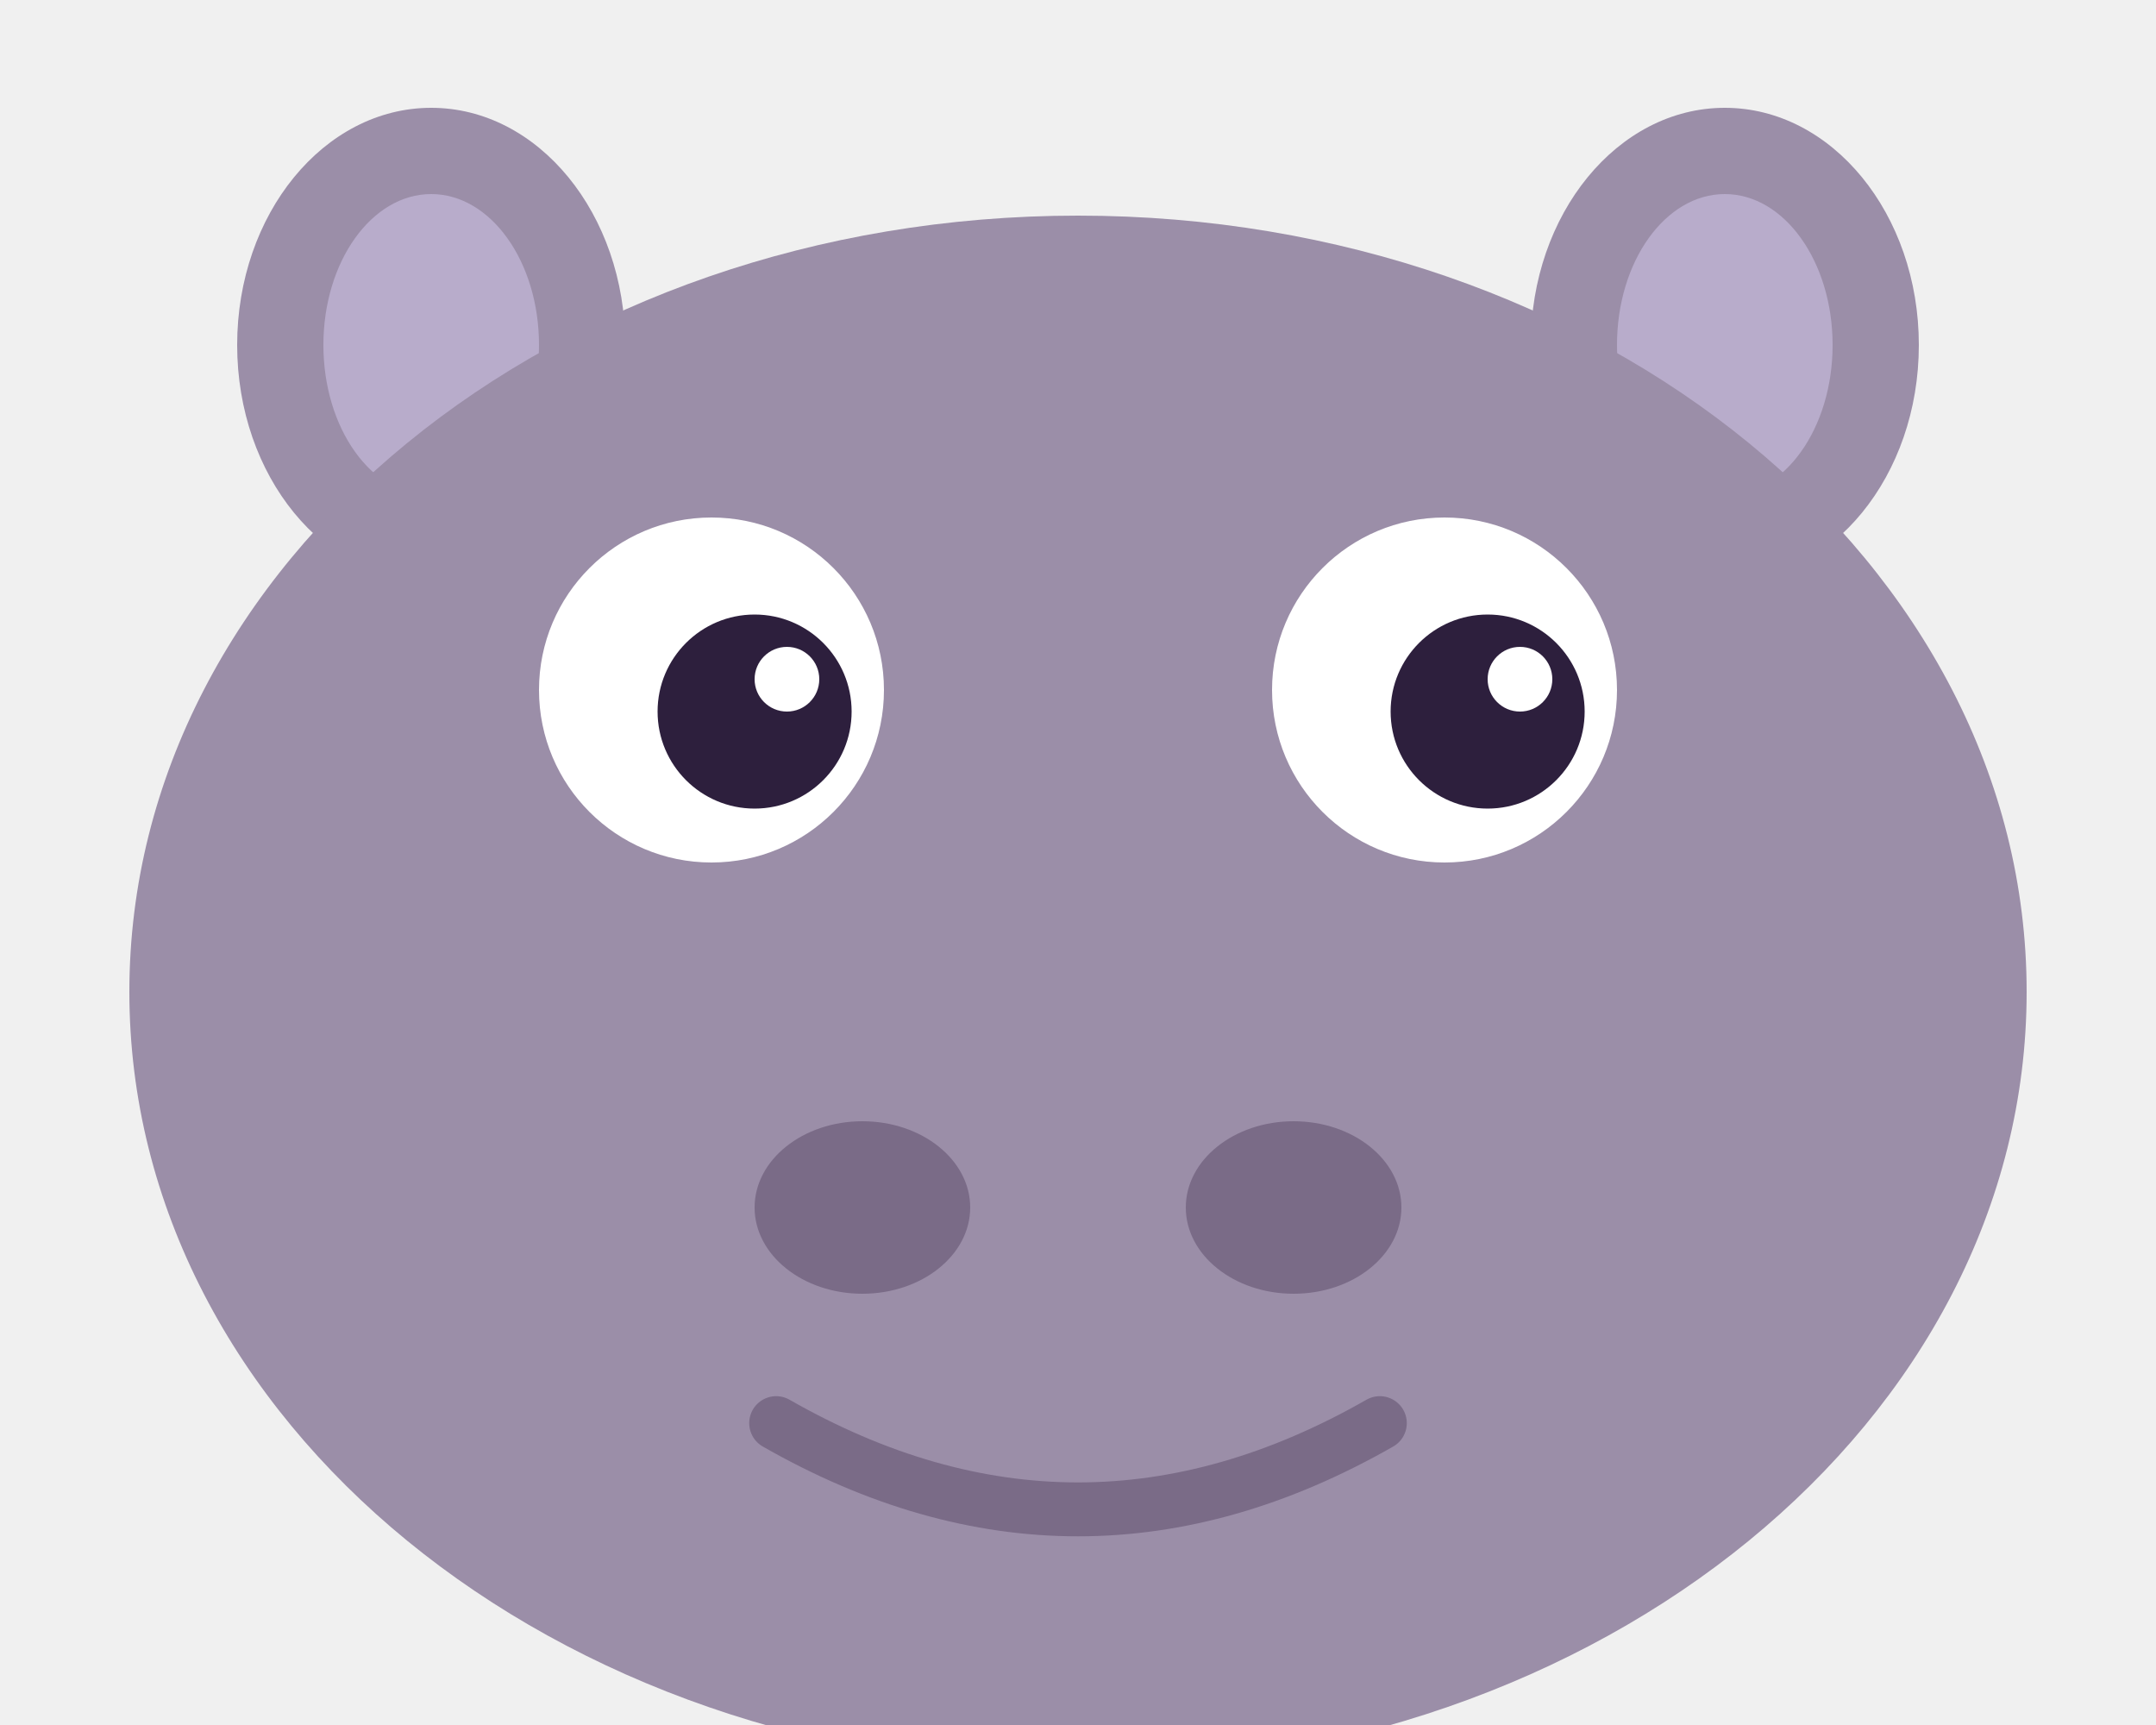
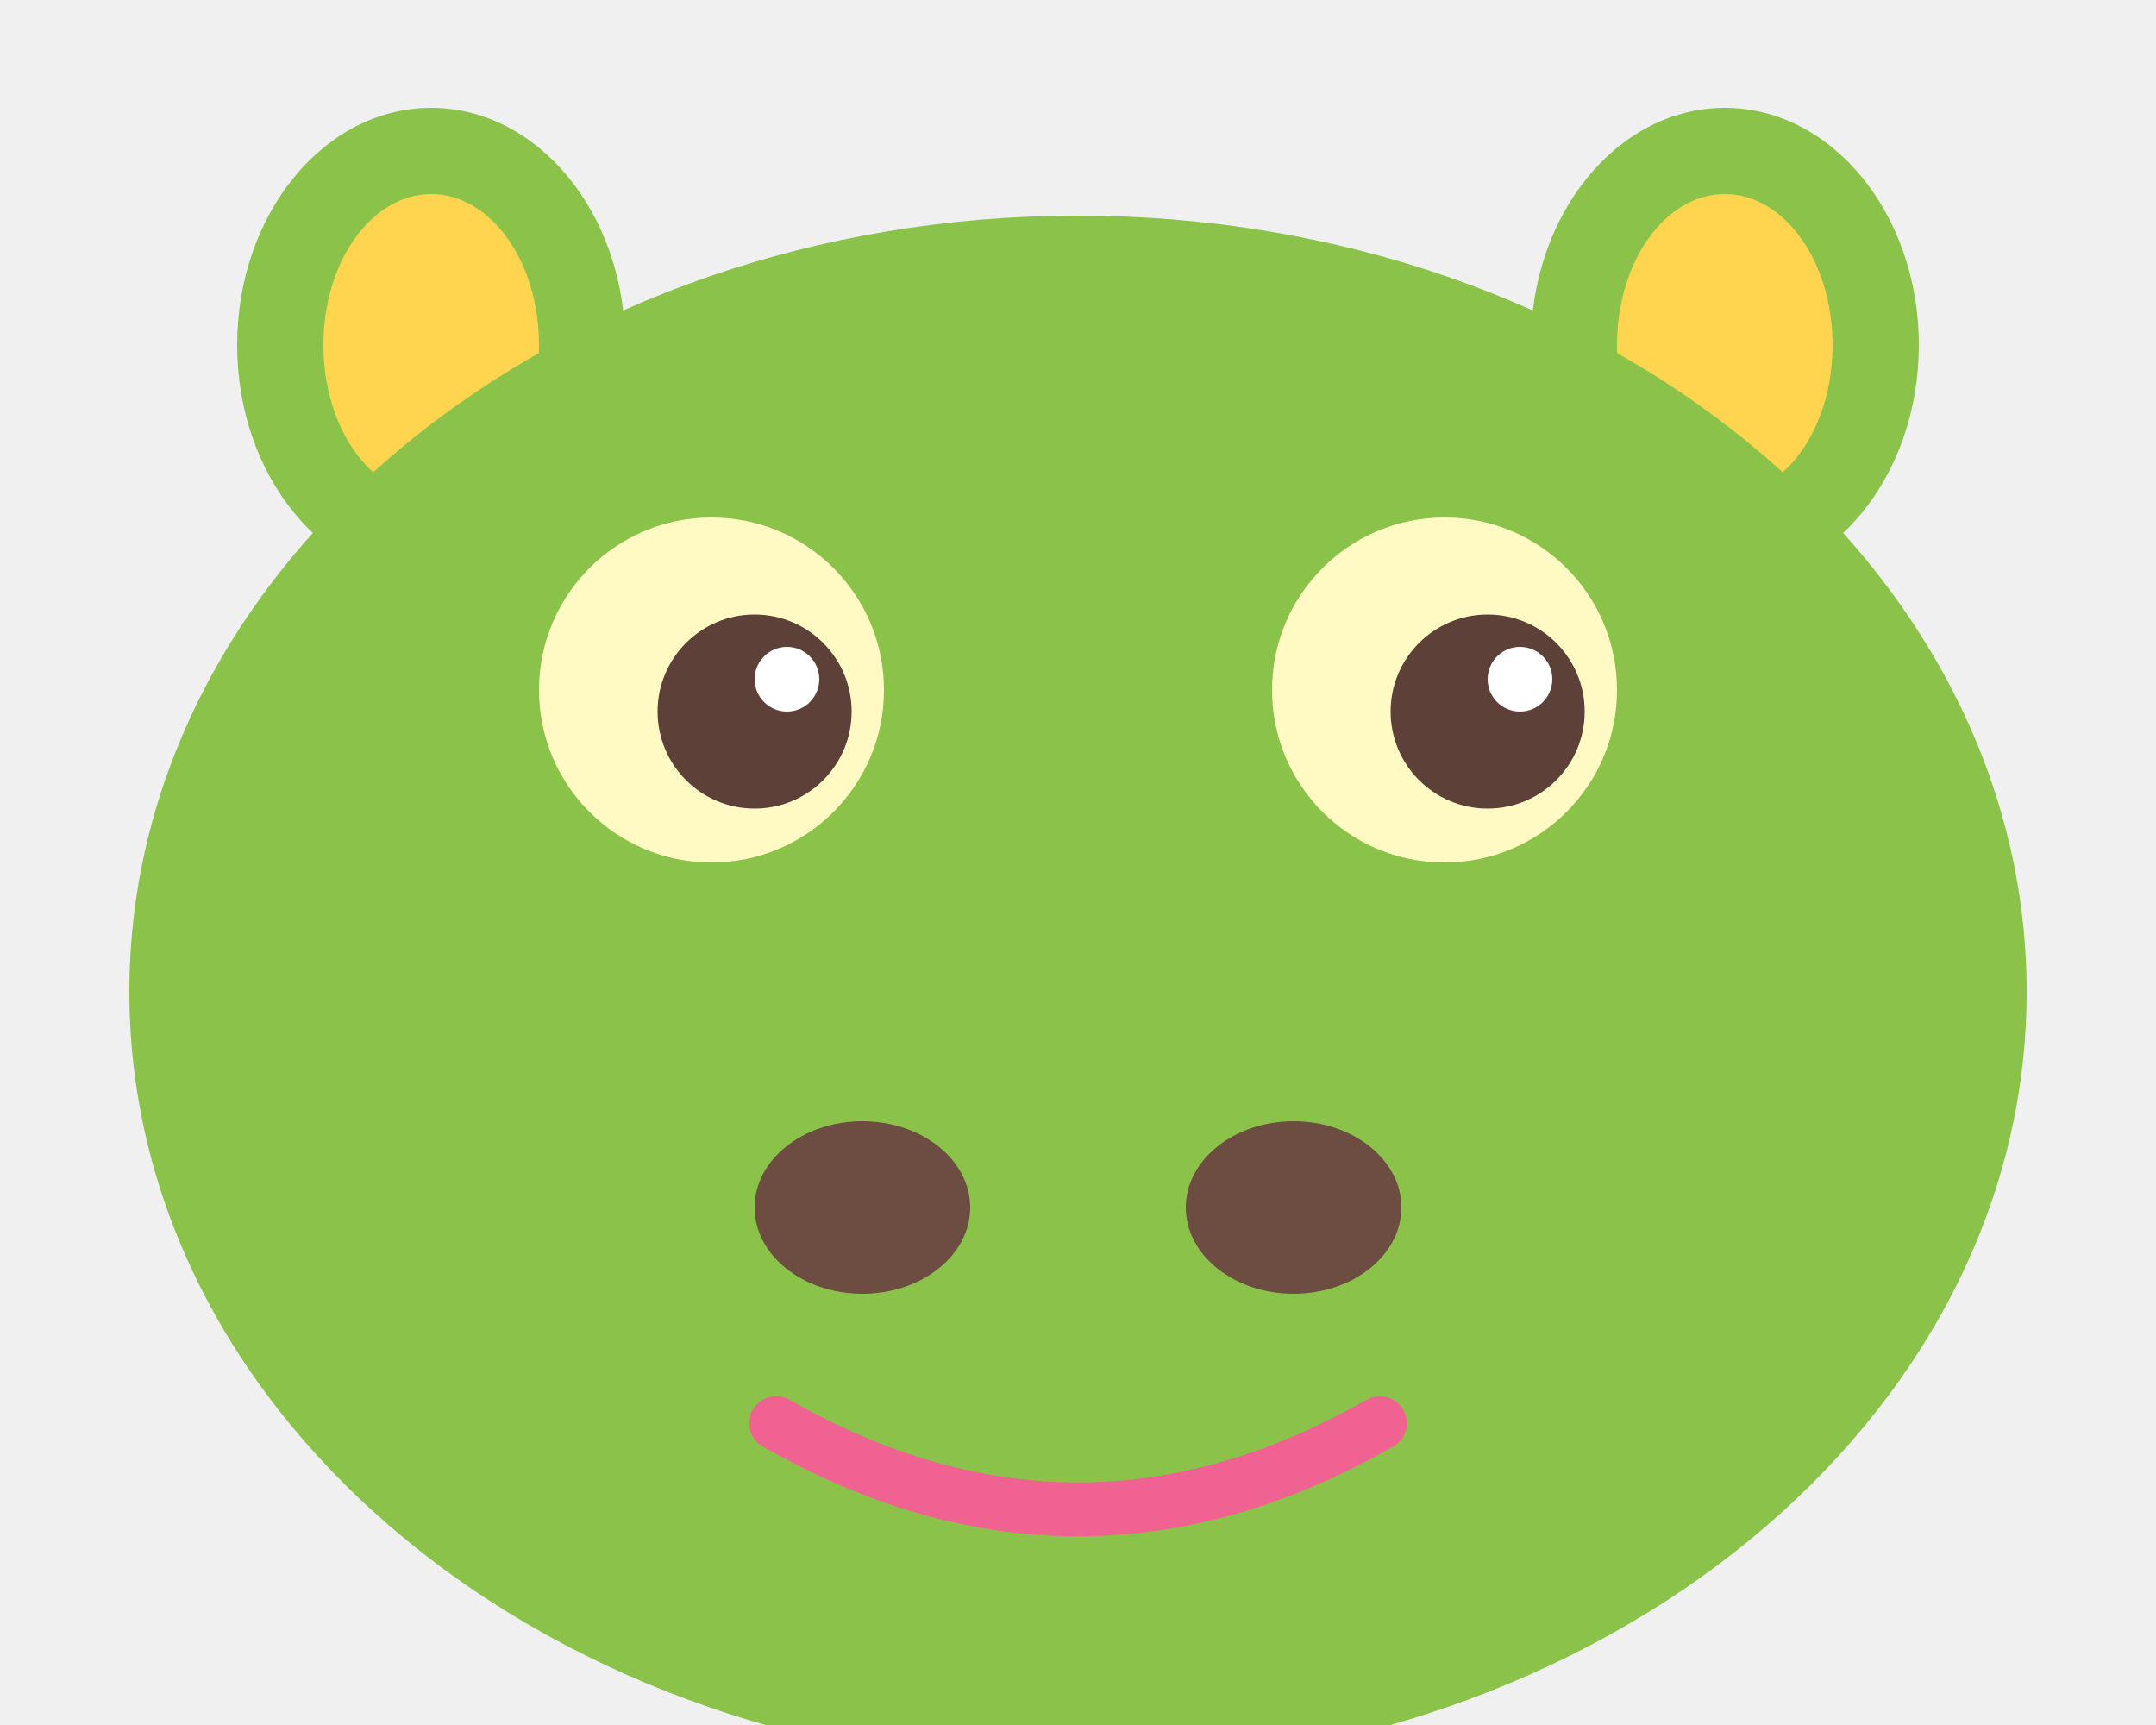
<svg xmlns="http://www.w3.org/2000/svg" viewBox="0 0 100 80" width="100" height="80">
-   <ellipse cx="20" cy="16" rx="9" ry="11" fill="#9B8EA8" />
-   <ellipse cx="80" cy="16" rx="9" ry="11" fill="#9B8EA8" />
-   <ellipse cx="20" cy="16" rx="5" ry="7" fill="#B8ACCB" />
-   <ellipse cx="80" cy="16" rx="5" ry="7" fill="#B8ACCB" />
-   <ellipse cx="50" cy="46" rx="44" ry="36" fill="#9B8EA8" />
-   <ellipse cx="33" cy="32" rx="8" ry="8" fill="#fff" />
-   <ellipse cx="67" cy="32" rx="8" ry="8" fill="#fff" />
-   <ellipse cx="35" cy="33" rx="4.5" ry="4.5" fill="#2d1f3d" />
-   <ellipse cx="69" cy="33" rx="4.5" ry="4.5" fill="#2d1f3d" />
+   <ellipse cx="20" cy="16" rx="9" ry="11" fill="#8BC34A" />
+   <ellipse cx="80" cy="16" rx="9" ry="11" fill="#8BC34A" />
+   <ellipse cx="20" cy="16" rx="5" ry="7" fill="#FFD54F" />
+   <ellipse cx="80" cy="16" rx="5" ry="7" fill="#FFD54F" />
+   <ellipse cx="50" cy="46" rx="44" ry="36" fill="#8BC34A" />
+   <ellipse cx="33" cy="32" rx="8" ry="8" fill="#FFF9C4" />
+   <ellipse cx="67" cy="32" rx="8" ry="8" fill="#FFF9C4" />
+   <ellipse cx="35" cy="33" rx="4.5" ry="4.5" fill="#5D4037" />
+   <ellipse cx="69" cy="33" rx="4.5" ry="4.5" fill="#5D4037" />
  <ellipse cx="36.5" cy="31.5" rx="1.5" ry="1.5" fill="#fff" />
  <ellipse cx="70.5" cy="31.5" rx="1.5" ry="1.5" fill="#fff" />
-   <ellipse cx="40" cy="56" rx="5" ry="4" fill="#7A6B87" />
-   <ellipse cx="60" cy="56" rx="5" ry="4" fill="#7A6B87" />
-   <path d="M 36 66 Q 50 74 64 66" stroke="#7A6B87" stroke-width="2.5" fill="none" stroke-linecap="round" />
+   <ellipse cx="40" cy="56" rx="5" ry="4" fill="#6D4C41" />
+   <ellipse cx="60" cy="56" rx="5" ry="4" fill="#6D4C41" />
+   <path d="M 36 66 Q 50 74 64 66" stroke="#F06292" stroke-width="2.5" fill="none" stroke-linecap="round" />
</svg>
